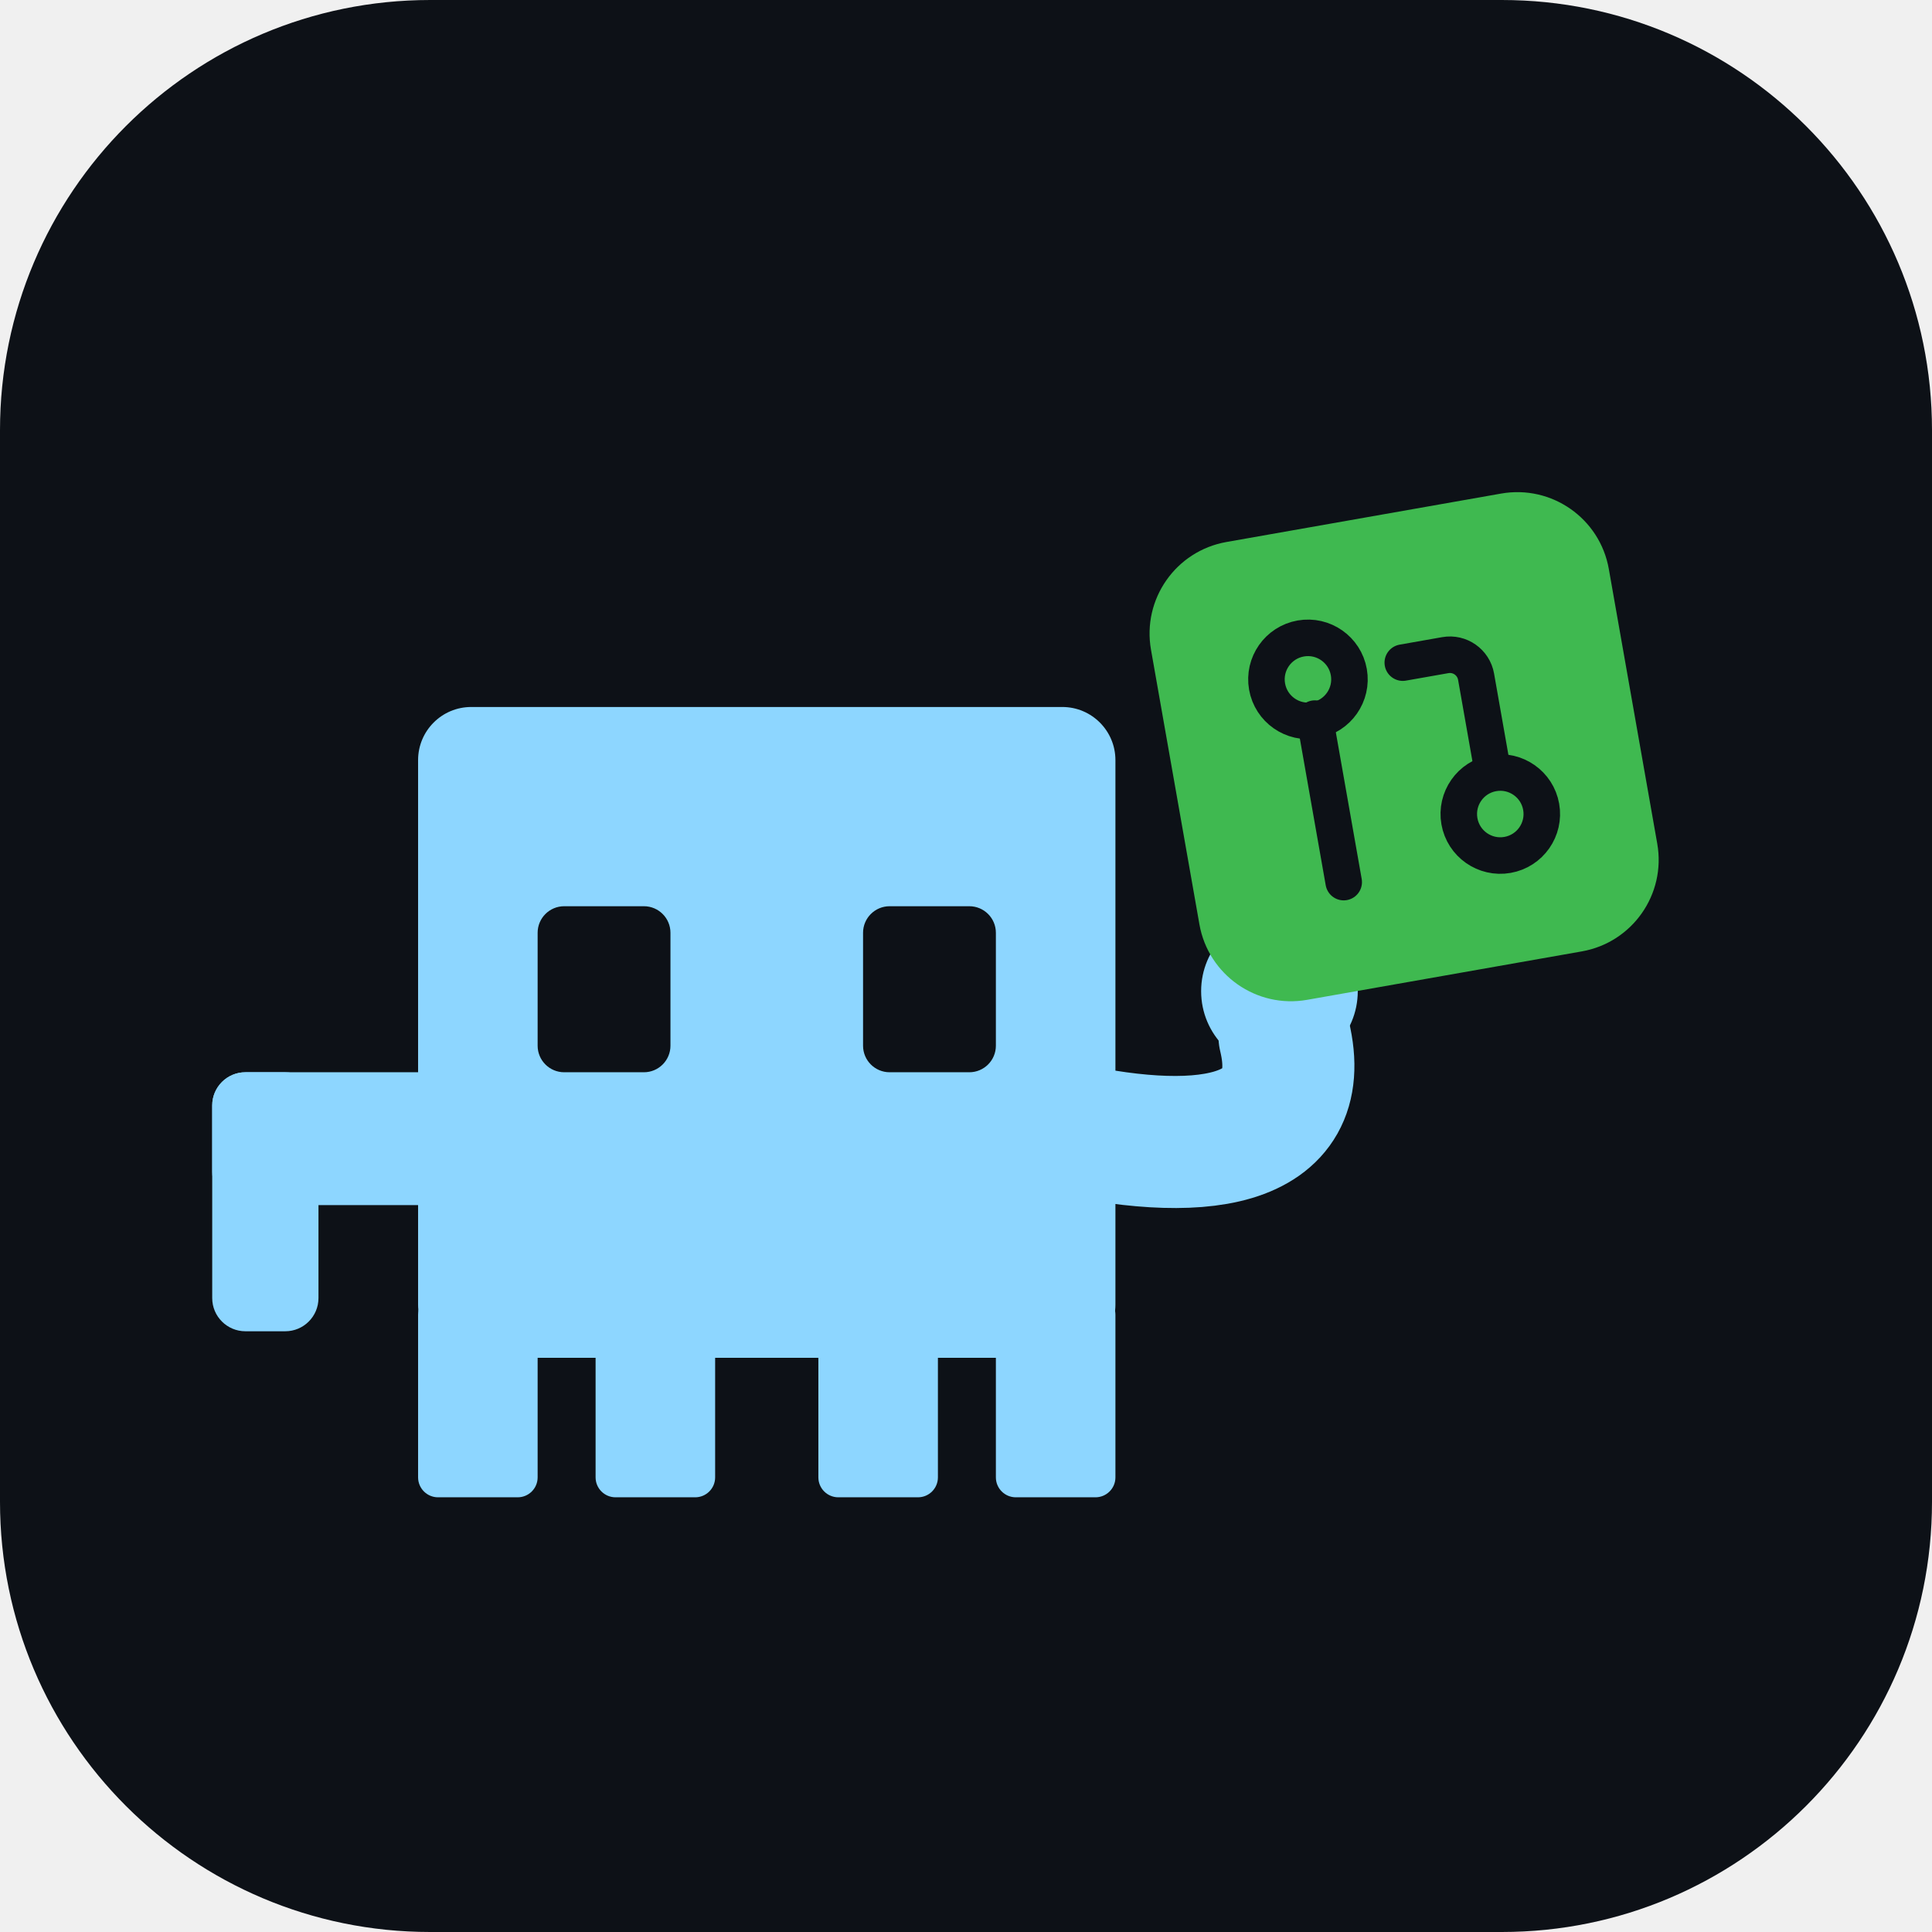
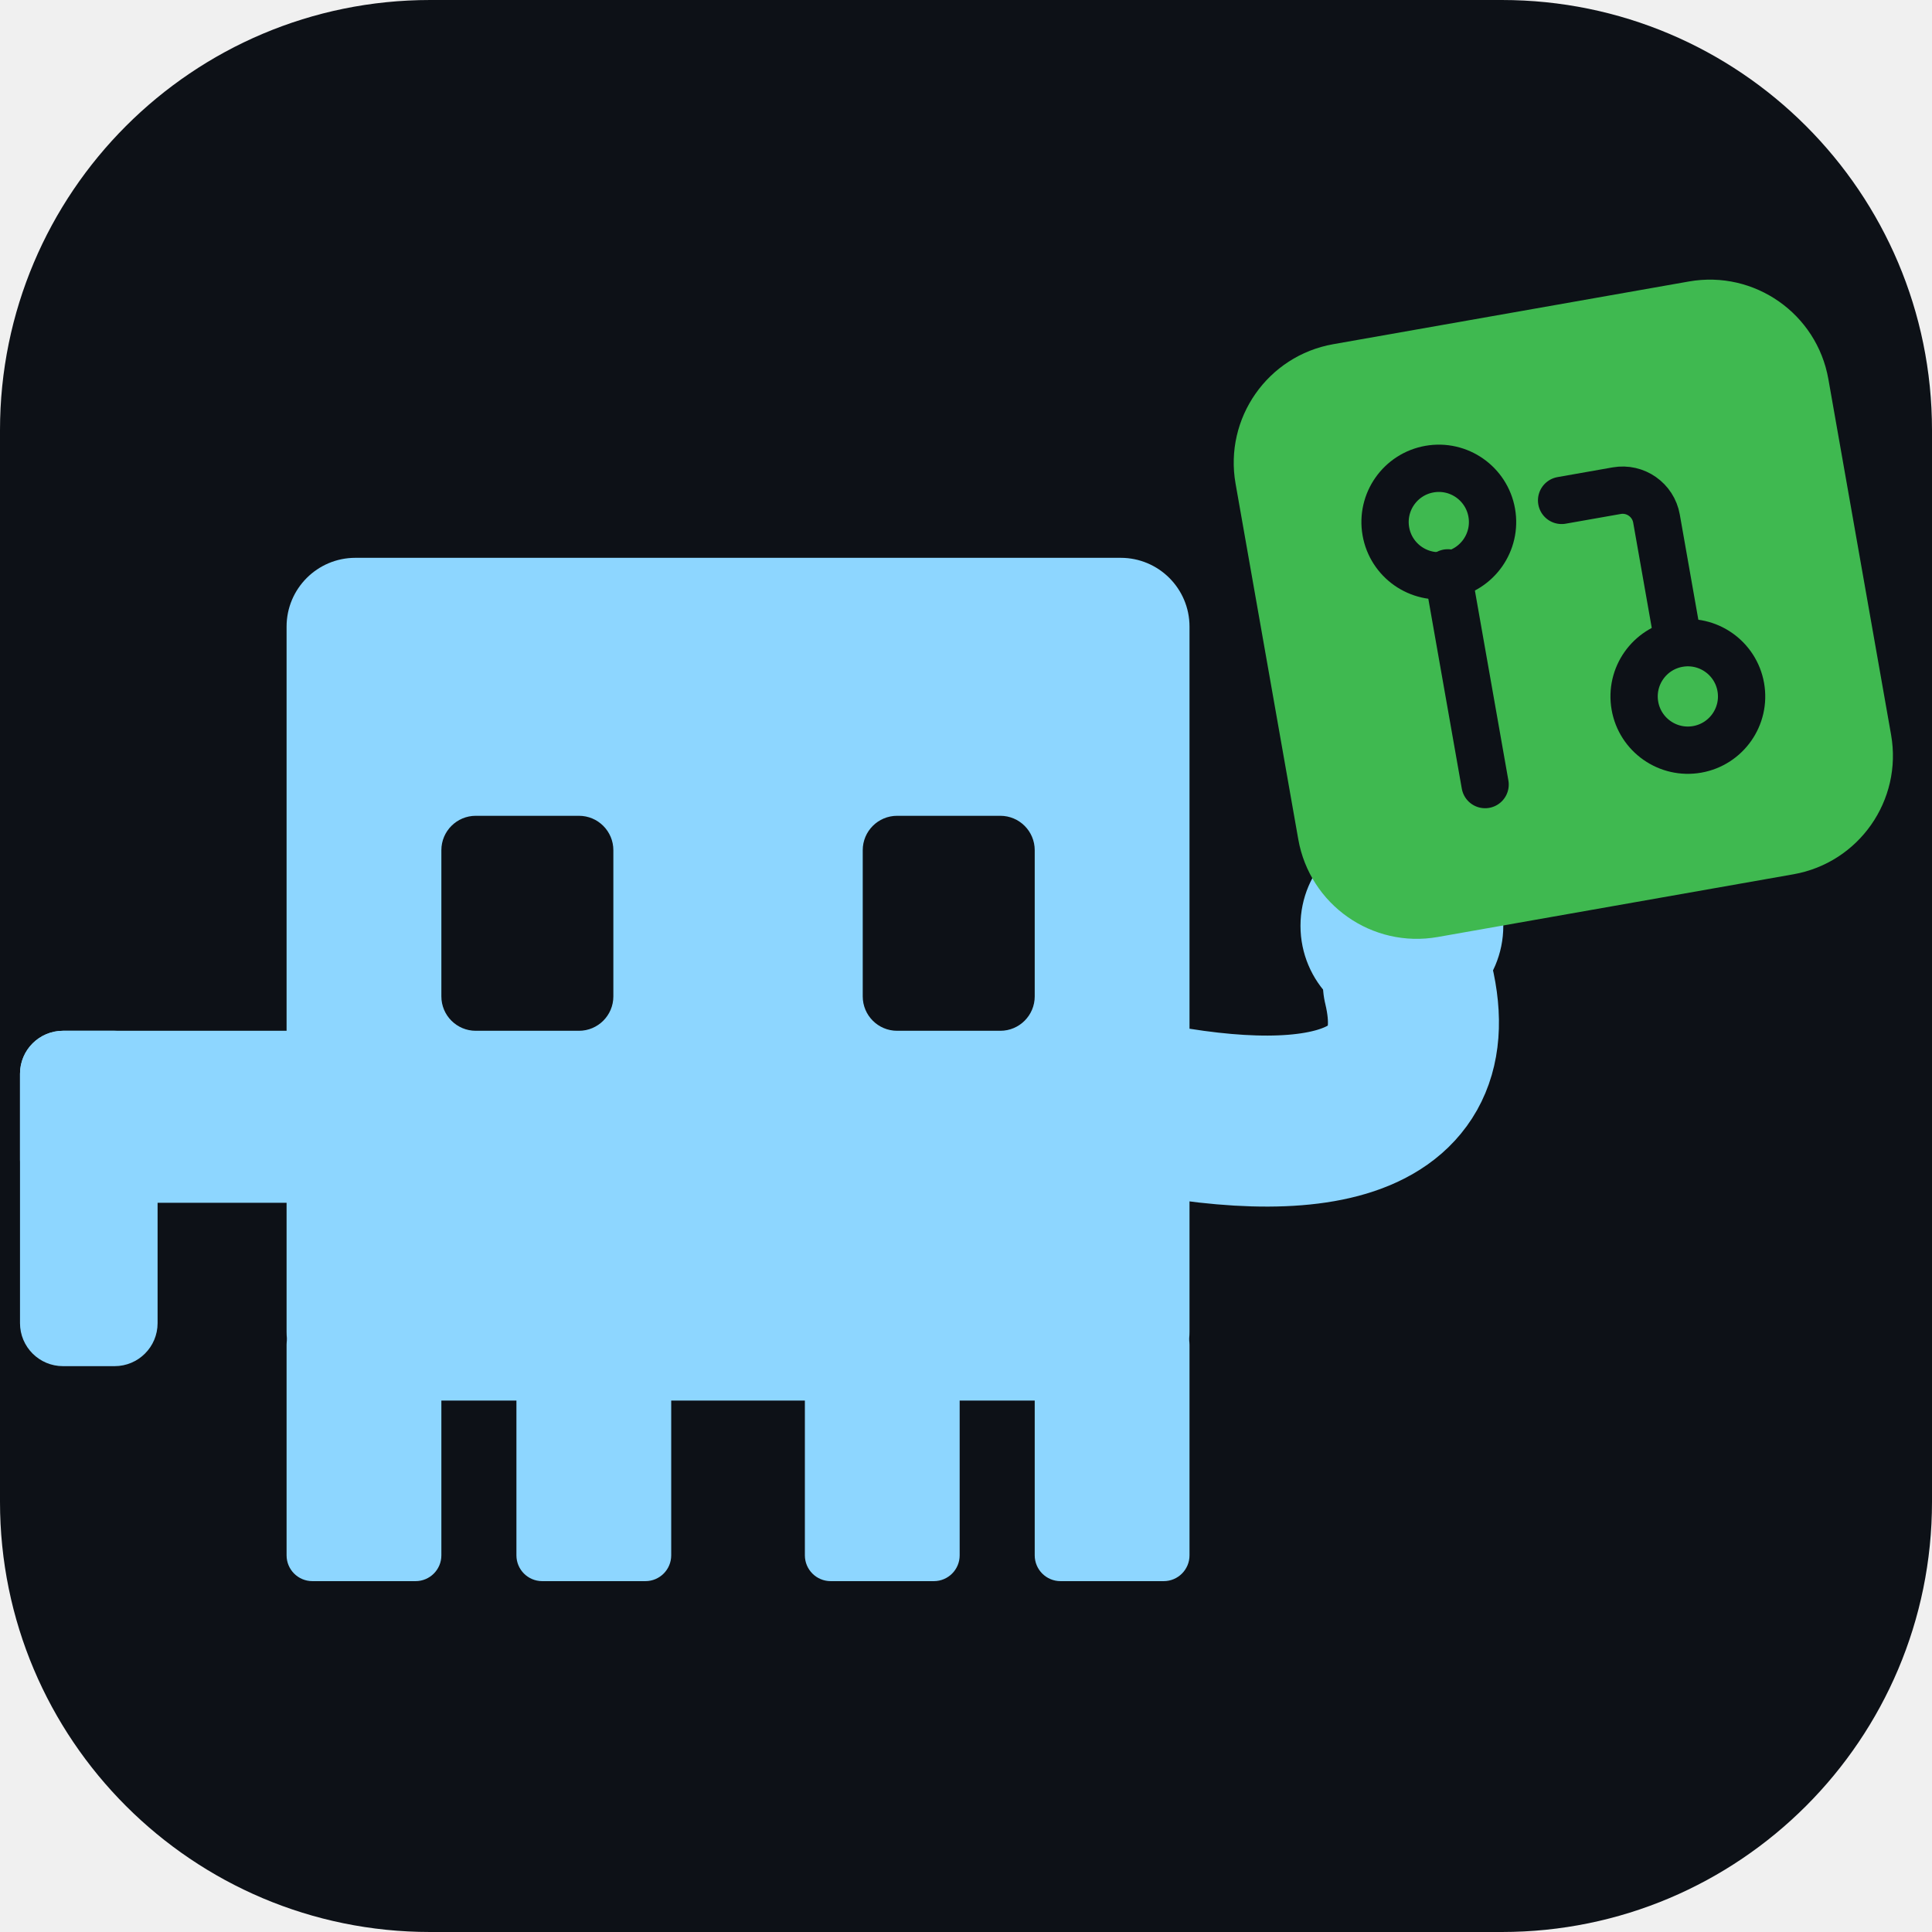
<svg xmlns="http://www.w3.org/2000/svg" viewBox="-115.9 -139.79 512 512" width="512px" height="512px" role="img" aria-label="babysitter">
-   <rect width="512" height="512" rx="114" fill="#0d1117" x="-115.9" y="-139.79" style="stroke-width: 1;" />
-   <g id="art" transform="matrix(0.88, 0, 0, 0.88, -89.58192, -100.271)">
-     <path d="M 286.912 293.989 C 330.912 304.335 364.912 300.197 356.912 267.088" fill="none" stroke="#8dd6ff" stroke-linecap="round" style="stroke-width: 39.773px;" />
-     <circle cx="355.397" cy="253.587" r="23.586" fill="#8dd6ff" />
-     <rect x="34" y="278" width="72" height="40" rx="10" fill="#8dd6ff" />
-     <rect x="34" y="278" width="32" height="78" rx="10" fill="#8dd6ff" />
-     <rect x="96" y="344.981" width="36" height="61.019" rx="6" fill="#8dd6ff" />
-     <rect x="149.456" y="344.981" width="36" height="61.019" rx="6" fill="#8dd6ff" />
-     <rect x="216.544" y="344.981" width="36" height="61.019" rx="6" fill="#8dd6ff" />
-     <rect x="270" y="345.008" width="36" height="60.992" rx="6" fill="#8dd6ff" />
-     <rect x="96" y="168" width="210" height="196" rx="16" fill="#8dd6ff" />
-     <rect x="132" y="228" width="40" height="50" rx="8" fill="#0d1117" />
-     <rect x="230" y="228" width="40" height="50" rx="8" fill="#0d1117" />
+   <rect width="512" height="512" rx="114" x="-115.9" y="-139.79" style="stroke-width: 1; fill: rgb(13, 17, 23);" />
+   <g id="art" transform="matrix(1.139451, 0, 0, 1.139451, -149.3402, -183.3887)" style="">
+     <path d="M 286.912 293.989 C 330.912 304.335 364.912 300.197 356.912 267.088" fill="none" stroke-linecap="round" style="stroke-width: 39.773px; stroke: rgb(141, 214, 255);" />
+     <circle cx="355.397" cy="253.587" r="23.586" style="fill: rgb(141, 214, 255);" />
+     <rect x="34" y="278" width="72" height="40" rx="10" style="fill: rgb(141, 214, 255);" />
+     <rect x="34" y="278" width="32" height="78" rx="10" style="fill: rgb(141, 214, 255);" />
+     <rect x="96" y="344.981" width="36" height="61.019" rx="6" style="fill: rgb(141, 214, 255);" />
+     <rect x="149.456" y="344.981" width="36" height="61.019" rx="6" style="fill: rgb(141, 214, 255);" />
+     <rect x="216.544" y="344.981" width="36" height="61.019" rx="6" style="fill: rgb(141, 214, 255);" />
+     <rect x="270" y="345.008" width="36" height="60.992" rx="6" style="fill: rgb(141, 214, 255);" />
+     <rect x="96" y="168" width="210" height="196" rx="16" style="fill: rgb(141, 214, 255);" />
+     <rect x="132" y="228" width="40" height="50" rx="8" style="fill: rgb(13, 17, 23);" />
+     <rect x="230" y="228" width="40" height="50" rx="8" style="fill: rgb(13, 17, 23);" />
    <g transform="matrix(0.984808, -0.173648, 0.173648, 0.984808, -36.87354, 86.17042)">
-       <rect x="337" y="97" width="140" height="140" rx="28" fill="#3fb950" />
-       <g fill="none" stroke="#0d1117" stroke-width="11" stroke-linecap="round" stroke-linejoin="round">
-         <circle cx="382" cy="142" r="12.5" />
-         <circle cx="432" cy="192" r="12.5" />
-         <path d="M411 142h13a8 8 0 0 1 8 8v29" />
-         <path d="M382 154v50" />
+       <rect x="337" y="97" width="140" height="140" rx="28" style="fill: rgb(63, 185, 80);" />
+       <g fill="none" stroke="#ffffff" stroke-width="11" stroke-linecap="round" stroke-linejoin="round">
+         <circle cx="382" cy="142" r="12.5" style="stroke: rgb(13, 17, 23);" />
+         <circle cx="432" cy="192" r="12.5" style="stroke: rgb(13, 17, 23);" />
+         <path d="M411 142h13a8 8 0 0 1 8 8v29" style="stroke: rgb(13, 17, 23);" />
+         <path d="M382 154v50" style="stroke: rgb(13, 17, 23);" />
      </g>
    </g>
  </g>
</svg>
